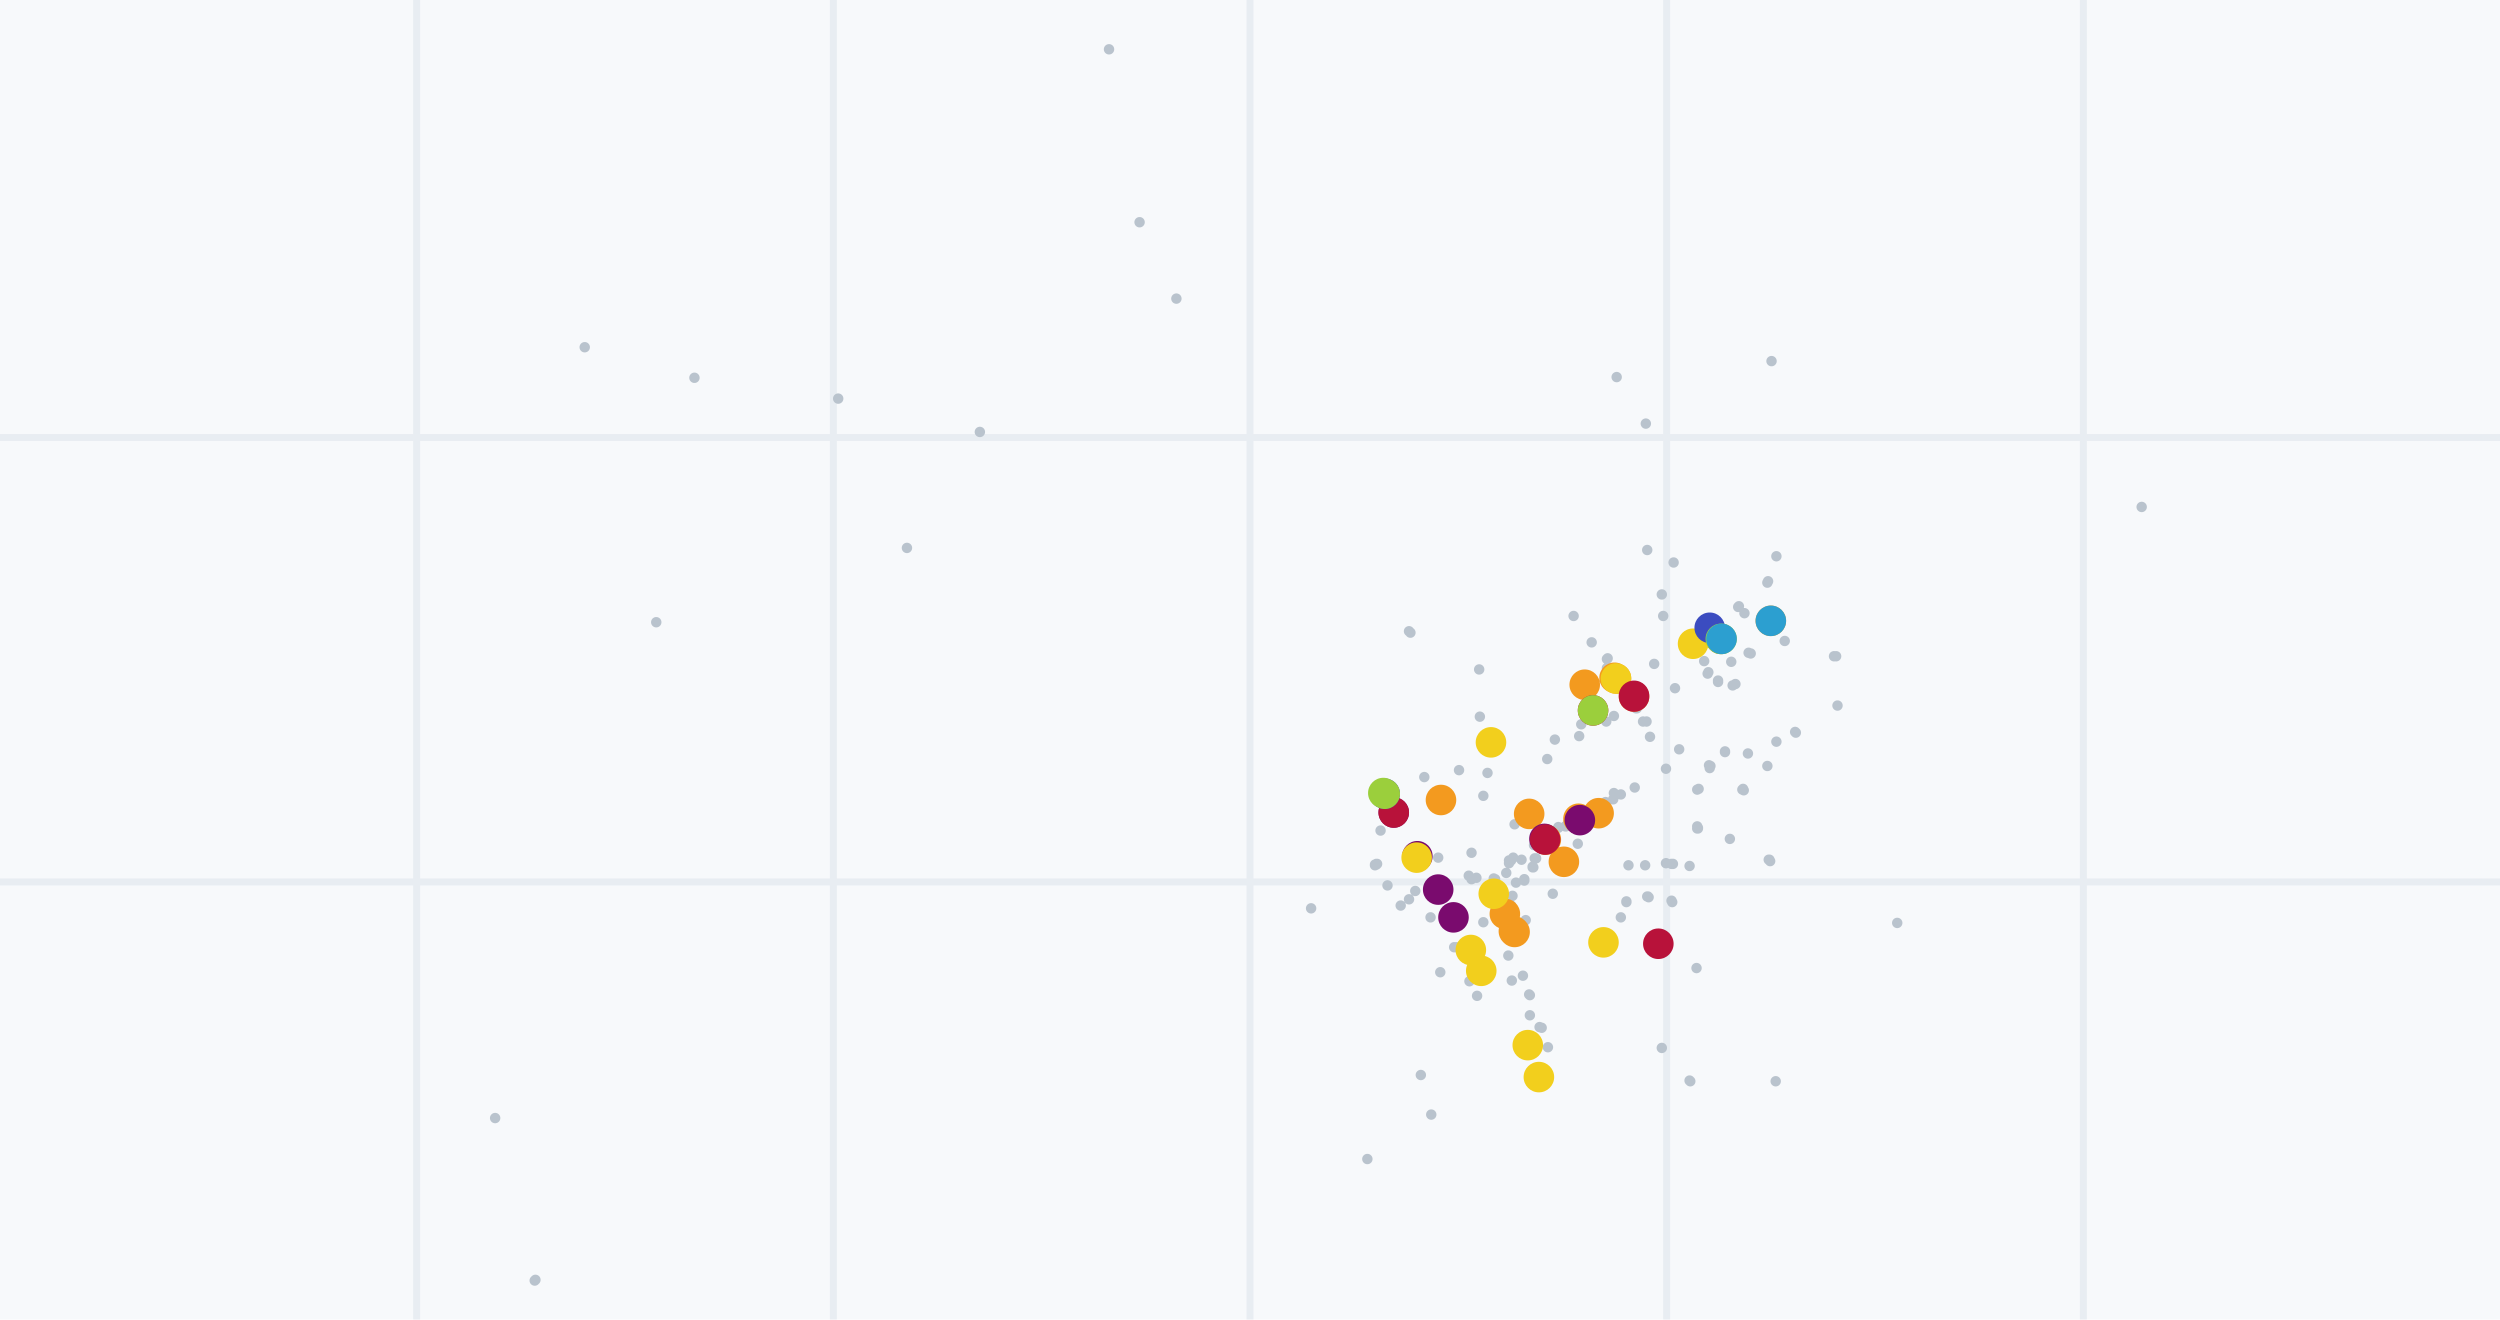
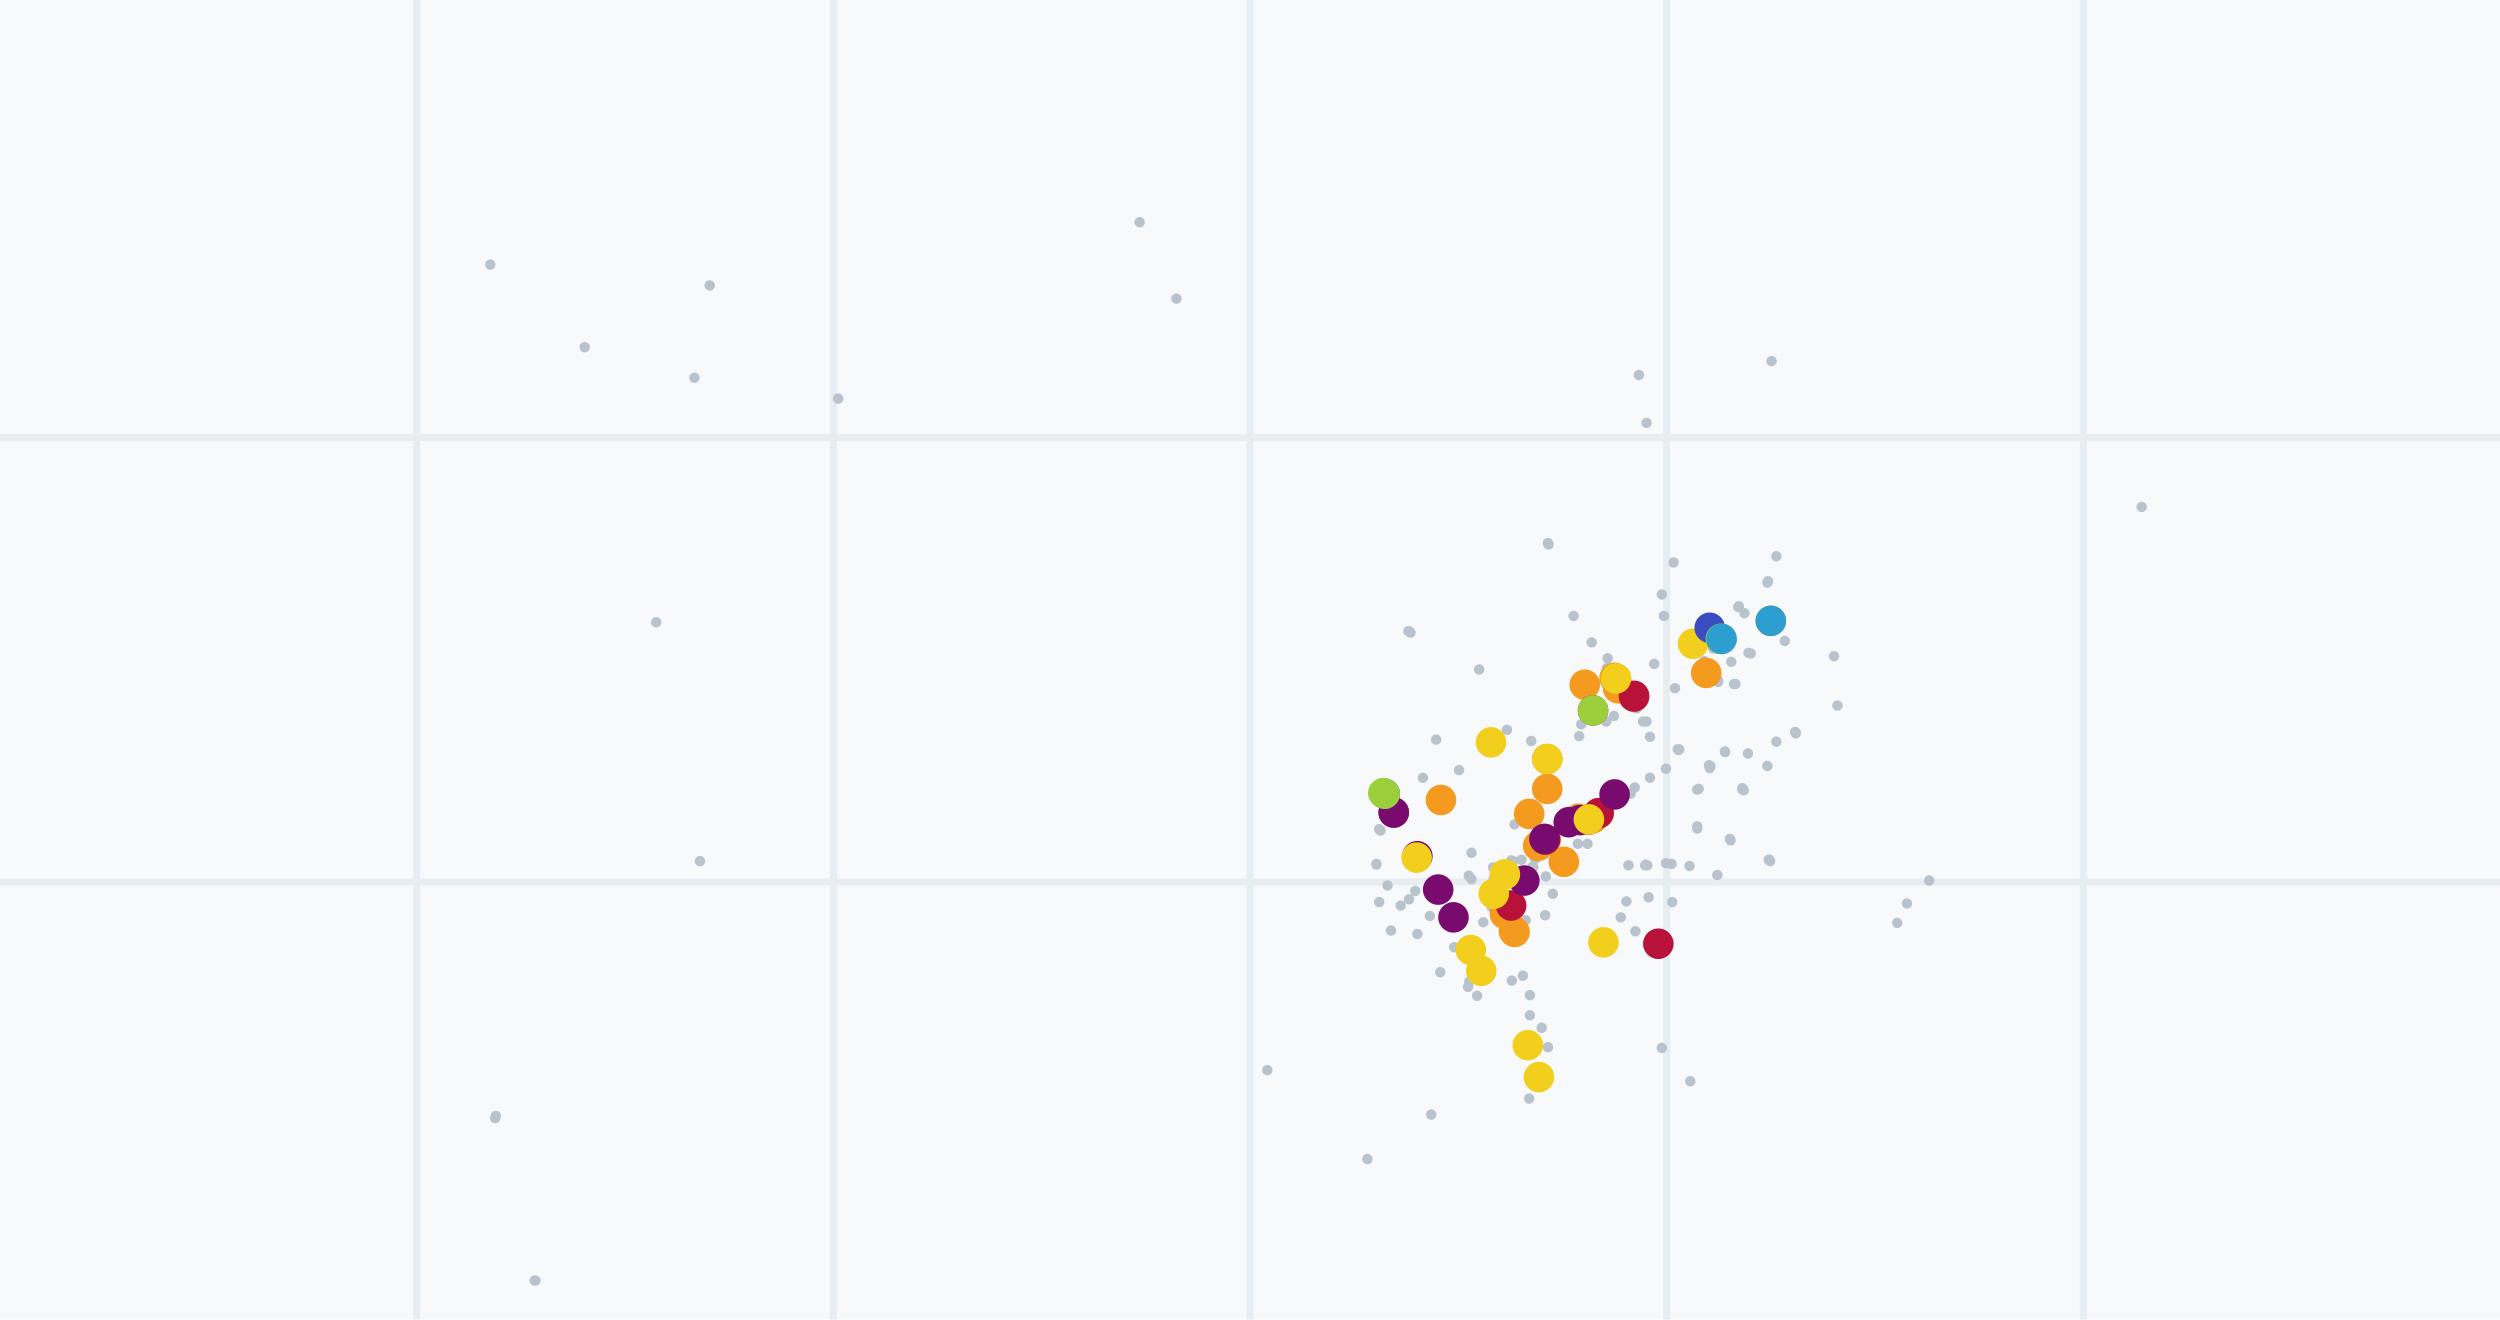
<svg xmlns="http://www.w3.org/2000/svg" viewBox="0 0 360 190" width="360" height="190" role="img" aria-label="drill plan">
  <rect width="360" height="190" fill="#f7f9fb" />
  <line x1="60" y1="0" x2="60" y2="190" stroke="#e8edf2" />
  <line x1="120" y1="0" x2="120" y2="190" stroke="#e8edf2" />
  <line x1="180" y1="0" x2="180" y2="190" stroke="#e8edf2" />
  <line x1="240" y1="0" x2="240" y2="190" stroke="#e8edf2" />
  <line x1="300" y1="0" x2="300" y2="190" stroke="#e8edf2" />
  <line x1="0" y1="63" x2="360" y2="63" stroke="#e8edf2" />
  <line x1="0" y1="127" x2="360" y2="127" stroke="#e8edf2" />
-   <path d="M238.2 95.6L238.2 95.6M241.0 81.0L241.0 81.0M241.2 99.1L241.2 99.1M263.7 -45.6L263.7 -45.6M257.9 -27.3L257.9 -27.3M225.4 119.0L225.4 119.0M217.3 124.3L217.3 124.3M225.4 119.0L225.4 119.0M239.9 110.7L239.9 110.7M246.2 92.4L246.2 92.4M217.3 123.9L217.3 123.9M217.8 129.0L217.8 129.0M237.6 106.1L237.6 106.1M225.4 119.0L225.4 119.0M225.4 119.0L225.4 119.0M216.9 134.8L216.9 134.8M221.0 123.6L221.0 123.6M230.2 117.2L230.2 117.2M230.2 117.2L230.2 117.2M225.4 119.0L225.4 119.0M235.6 102.0L235.6 102.0M220.7 124.9L220.7 124.9M220.7 124.9L220.7 124.9M164.1 32.0L164.1 32.0M169.4 43.0L169.4 43.0M120.7 57.4L120.7 57.4M196.9 166.9L196.9 166.9M84.2 50.0L84.2 50.0M150.5 -36.0L150.5 -36.0M100.0 54.4L100.0 54.4M149.9 -23.0L149.9 -23.0M183.9 -3.4L183.9 -3.4M183.9 -3.4L183.9 -3.4M159.7 7.1L159.7 7.1M141.1 62.2L141.1 62.2M94.5 89.6L94.5 89.6M204.6 154.8L204.6 154.8M255.1 52.0L255.1 52.0M130.6 78.9L130.6 78.9M216.9 125.7L216.9 125.7M217.9 123.5L217.9 123.5M218.1 118.7L218.1 118.7M218.1 118.7L218.1 118.7M219.3 140.5L219.3 140.5M211.9 122.8L211.9 122.8M211.9 126.6L211.9 126.6M220.2 117.2L220.2 117.2M227.5 118.1L227.5 118.1M230.9 135.6L230.9 135.6M230.2 117.1L230.2 117.1M230.9 135.6L230.9 135.6M232.5 114.4L232.5 114.4M220.2 143.2L220.2 143.2M232.4 114.2L232.4 114.2M235.4 113.4L235.4 113.4M212.6 126.4L212.6 126.4M224.4 119.2L224.4 119.2M241.2 99.1L241.2 99.1M219.5 126.8L219.5 126.8M217.6 130.4L217.6 130.4M217.2 137.6L217.2 137.6M230.1 116.9L230.1 116.9M188.8 130.8L188.8 130.8M250.3 87.4L250.3 87.4M246.2 92.6L246.2 92.6M227.5 118.1L227.5 118.1M237.4 129.2L237.4 129.2M227.3 117.9L227.3 117.9M224.4 119.1L224.4 119.1M234.5 124.6L234.5 124.6M221.1 123.6L221.1 123.6M236.9 124.6L236.9 124.6M217.4 130.2L217.4 130.2M220.3 146.2L220.3 146.2M219.7 132.5L219.7 132.5M217.7 141.2L217.7 141.2M221.7 147.9L221.7 147.9M233.4 132.1L233.4 132.1M220.1 150.5L220.1 150.5M223.6 128.7L223.6 128.7M234.2 129.9L234.2 129.9M227.2 121.5L227.2 121.5M234.2 129.8L234.2 129.8M237.3 129.1L237.3 129.1M227.2 121.5L227.2 121.5M237.2 129.1L237.2 129.1M237.4 129.2L237.4 129.2M246.1 90.3L246.1 90.3M225.5 119.0L225.5 119.0M245.9 97.0L245.9 97.0M240.9 124.4L240.9 124.4M225.5 119.0L225.5 119.0M230.2 117.1L230.2 117.1M230.2 117.1L230.2 117.1M245.9 97.0L245.9 97.0M227.6 118.3L227.6 118.3M245.9 97.0L245.9 97.0M232.3 115.1L232.3 115.1M246.0 96.8L246.0 96.8M249.5 98.7L249.5 98.7M232.3 115.1L232.3 115.1M214.2 111.3L214.2 111.3M232.3 115.1L232.3 115.1M203.8 128.3L203.8 128.3M228.8 118.0L228.8 118.0M221.5 121.8L221.5 121.8M203.8 128.3L203.8 128.3M221.5 121.8L221.5 121.8M203.8 128.3L203.8 128.3M221.5 121.8L221.5 121.8M221.5 121.8L221.5 121.8M228.8 118.0L228.8 118.0M222.8 109.3L222.8 109.3M215.3 126.6L215.3 126.6M206.0 132.1L206.0 132.1M237.1 103.9L237.1 103.9M222.8 109.3L222.8 109.3M215.3 126.6L215.3 126.6M223.9 106.5L223.9 106.5M213.6 132.8L213.6 132.8M207.1 123.5L207.1 123.5M210.1 110.9L210.1 110.9M211.5 126.1L211.5 126.1M227.4 106.0L227.4 106.0M201.7 130.4L201.7 130.4M227.4 106.0L227.4 106.0M198.0 124.5L198.0 124.5M229.3 102.4L229.3 102.4M199.8 127.5L199.8 127.5M217.6 123.9L217.6 123.9M231.5 94.8L231.5 94.8M198.2 124.4L198.2 124.4M209.4 136.4L209.4 136.4M232.4 103.1L232.4 103.1M231.5 94.8L231.5 94.8M207.4 140.0L207.4 140.0M231.4 94.9L231.4 94.9M198.2 124.5L198.2 124.5M198.2 124.4L198.2 124.4M198.0 124.6L198.0 124.6M241.8 107.9L241.8 107.9M236.6 103.9L236.6 103.9M198.8 119.6L198.8 119.6M236.6 103.9L236.6 103.9M236.6 103.9L236.6 103.9M213.6 114.6L213.6 114.6M237.1 103.9L237.1 103.9M213.6 114.6L213.6 114.6M221.2 121.6L221.2 121.6M235.0 100.4L235.0 100.4M244.6 113.6L244.6 113.6M235.3 100.2L235.3 100.2M244.4 113.7L244.4 113.7M246.2 110.6L246.2 110.6M246.2 110.6L246.2 110.6M246.1 110.2L246.1 110.2M246.1 110.2L246.1 110.2M246.3 110.3L246.3 110.3M229.2 92.5L229.2 92.5M246.3 110.3L246.3 110.3M248.4 108.3L248.4 108.3M226.6 88.7L226.6 88.7M248.4 108.3L248.4 108.3M254.8 123.8L254.8 123.8M254.9 124.0L254.9 124.0M254.9 124.0L254.9 124.0M248.4 108.2L248.4 108.2M249.1 120.8L249.1 120.8M239.9 110.7L239.9 110.7M209.7 136.4L209.7 136.4M252.1 94.1L252.1 94.1M232.5 114.3L232.5 114.3M209.7 136.4L209.7 136.4M252.1 94.1L252.1 94.1M202.9 129.5L202.9 129.5M251.8 94.0L251.8 94.0M237.6 106.1L237.6 106.1M249.3 95.3L249.3 95.3M249.3 95.3L249.3 95.3M254.8 123.8L254.8 123.8M244.4 119.0L244.4 119.0M244.5 119.3L244.5 119.3M244.4 119.3L244.4 119.3M257.0 92.3L257.0 92.3M251.2 88.3L251.2 88.3M249.9 98.5L249.9 98.5M249.9 98.5L249.9 98.5M249.9 98.5L249.9 98.5M264.4 94.5L264.4 94.5M251.2 88.3L251.2 88.3M264.1 94.5L264.1 94.5M205.1 111.9L205.1 111.9M254.6 83.7L254.6 83.7M254.6 83.7L254.6 83.7M254.5 83.9L254.5 83.9M254.5 83.9L254.5 83.9M254.5 83.9L254.5 83.9M255.8 80.1L255.8 80.1M246.2 110.4L246.2 110.4M221.2 123.6L221.2 123.6M255.8 80.1L255.8 80.1M225.9 118.4L225.9 118.4M255.8 80.1L255.8 80.1M225.9 118.4L225.9 118.4M233.0 99.2L233.0 99.2M251.1 113.8L251.1 113.8M251.1 113.8L251.1 113.8M223.5 119.9L223.5 119.9M250.9 113.7L250.9 113.7M233.0 99.2L233.0 99.2M251.1 113.8L251.1 113.8M251.7 108.5L251.7 108.5M229.4 117.8L229.4 117.8M229.4 117.8L229.4 117.8M251.7 108.5L251.7 108.5M251.7 108.5L251.7 108.5M231.2 115.5L231.2 115.5M231.4 96.2L231.4 96.2M231.2 115.5L231.2 115.5M254.5 110.3L254.5 110.3M233.4 114.4L233.4 114.4M254.5 110.3L254.5 110.3M250.9 113.7L250.9 113.7M251.0 113.6L251.0 113.6M233.4 114.4L233.4 114.4M255.8 106.8L255.8 106.8M233.4 114.4L233.4 114.4M255.8 106.8L255.8 106.8M255.8 106.8L255.8 106.8M219.1 123.8L219.1 123.8M239.9 124.3L239.9 124.3M219.1 123.8L219.1 123.8M255.8 106.8L255.8 106.8M255.8 106.8L255.8 106.8M219.1 123.8L219.1 123.8M239.9 124.3L239.9 124.3M258.5 105.4L258.5 105.4M231.3 103.9L231.3 103.9M219.1 123.8L219.1 123.8M231.3 103.9L231.3 103.9M258.6 105.5L258.6 105.5M227.7 104.3L227.7 104.3M243.3 124.7L243.3 124.7M264.6 101.6L264.6 101.6M230.2 117.1L230.2 117.1M264.6 101.6L264.6 101.6M230.2 117.1L230.2 117.1M218.3 127.1L218.3 127.1M247.4 98.0L247.4 98.0M218.3 127.1L218.3 127.1M247.4 98.0L247.4 98.0M219.5 126.6L219.5 126.6M245.4 95.2L245.4 95.2M245.4 95.2L245.4 95.2M245.4 95.2L245.4 95.2M211.6 141.3L211.6 141.3M240.7 129.7L240.7 129.7M243.8 92.7L243.8 92.7M198.3 124.4L198.3 124.4M243.8 92.7L243.8 92.7M244.5 119.2L244.5 119.2M243.3 155.6L243.3 155.6M240.7 124.4L240.7 124.4M244.5 119.2L244.5 119.2M243.4 155.7L243.4 155.7M235.7 102.0L235.7 102.0M235.3 100.1L235.3 100.1M250.4 87.3L250.4 87.3M247.4 98.2L247.4 98.2M220.7 124.8L220.7 124.8M254.7 123.8L254.7 123.8M222.0 148.0L222.0 148.0M222.9 150.8L222.9 150.8M220.3 143.3L220.3 143.3M202.9 90.9L202.9 90.9M244.3 139.4L244.3 139.4M239.3 150.9L239.3 150.9M203.1 91.1L203.1 91.1M232.8 54.3L232.8 54.3M240.8 129.9L240.8 129.9M255.7 155.7L255.7 155.7M308.4 73.0L308.4 73.0M237.0 61.0L237.0 61.0M213.0 96.4L213.0 96.4M213.1 103.2L213.1 103.2M273.2 132.9L273.2 132.9M237.2 79.2L237.2 79.2M239.5 88.7L239.5 88.7M239.3 85.6L239.3 85.6M204.6 154.8L204.6 154.8M245.4 95.2L245.4 95.2M245.4 95.2L245.4 95.2M246.3 110.3L246.3 110.3M246.3 110.3L246.3 110.3M222.5 120.9L222.5 120.9M222.5 120.9L222.5 120.9M222.4 120.8L222.4 120.8M215.1 126.5L215.1 126.5M225.8 118.5L225.8 118.5M225.8 118.5L225.8 118.5M220.8 124.9L220.8 124.9M220.8 124.9L220.8 124.9M220.8 124.9L220.8 124.9M228.8 118.0L228.8 118.0M228.8 118.0L228.8 118.0M220.9 121.7L220.9 121.7M231.2 115.5L231.2 115.5M222.9 120.5L222.9 120.5M225.5 119.0L225.5 119.0M225.4 119.0L225.4 119.0M231.3 115.6L231.3 115.6M232.5 114.5L232.5 114.5M71.3 161.0L71.3 161.0M71.3 161.0L71.3 161.0M77.0 184.4L77.0 184.4M77.1 184.3L77.1 184.3M212.7 143.4L212.7 143.4M237.6 106.1L237.6 106.1M229.5 117.7L229.5 117.7M206.1 160.5L206.1 160.5" stroke="#b9c3cd" stroke-width="1.5" fill="none" stroke-linecap="round" />
-   <path d="M220.2 117.2L220.2 117.2M218.0 134.1L218.0 134.1M216.7 131.6L216.7 131.6M225.2 124.1L225.2 124.1M222.6 120.9L222.6 120.9M235.3 100.3L235.3 100.3M235.3 100.3L235.3 100.3M232.7 97.7L232.7 97.7M232.7 97.7L232.7 97.7M207.5 115.2L207.5 115.2M232.5 97.6L232.5 97.6M228.2 98.6L228.2 98.6M255.0 89.4L255.0 89.4M218.1 134.2L218.1 134.2M218.1 134.2L218.1 134.2M216.7 131.6L216.7 131.6M247.8 92.0L247.8 92.0M227.3 117.9L227.3 117.9M230.2 117.1L230.2 117.1" stroke="#f39a1f" stroke-width="2.6" fill="none" stroke-linecap="round" opacity=".95" />
-   <path d="M209.3 132.1L209.3 132.1M200.7 117.0L200.7 117.0M222.4 120.8L222.4 120.8M204.1 123.3L204.1 123.3M207.1 128.1L207.1 128.1M227.5 118.1L227.5 118.1" stroke="#7a0b6e" stroke-width="2.6" fill="none" stroke-linecap="round" opacity=".95" />
-   <path d="M204.0 123.5L204.0 123.5M220.0 150.5L220.0 150.5M230.9 135.7L230.9 135.7M230.9 135.7L230.9 135.7M221.6 155.1L221.6 155.1M243.8 92.7L243.8 92.7M214.7 106.9L214.7 106.9M211.8 136.8L211.8 136.8M213.3 139.8L213.3 139.8M232.7 97.7L232.7 97.7M215.1 128.7L215.1 128.7" stroke="#f2cf1d" stroke-width="2.6" fill="none" stroke-linecap="round" opacity=".95" />
-   <path d="M222.5 120.9L222.5 120.9M200.7 117.0L200.7 117.0M235.3 100.2L235.3 100.2M235.3 100.3L235.3 100.3M229.4 102.3L229.4 102.3M238.8 135.9L238.8 135.9" stroke="#b8123a" stroke-width="2.6" fill="none" stroke-linecap="round" opacity=".95" />
+   <path d="M238.2 95.6L238.2 95.6M241.0 81.0L241.0 81.0M241.2 99.1L241.2 99.1M263.7 -45.6L263.7 -45.6M257.9 -27.3L257.9 -27.3M225.4 119.0L225.4 119.0M217.3 124.3L217.3 124.3M225.4 119.0L225.4 119.0M239.9 110.7L239.9 110.7M246.2 92.4L246.2 92.4M220.5 106.7L220.5 106.7M217.8 129.0L217.8 129.0M246.7 93.4L246.7 93.4M221.0 123.6L221.0 123.6M225.4 119.0L225.4 119.0M221.0 123.6L221.0 123.6M216.9 134.8L216.9 134.8M218.4 127.3L218.4 127.3M219.5 126.9L219.5 126.9M230.2 117.2L230.2 117.2M235.6 102.0L235.6 102.0M235.6 102.0L235.6 102.0M220.7 124.9L220.7 124.9M220.7 124.9L220.7 124.9M164.1 32.0L164.1 32.0M169.4 43.0L169.4 43.0M120.7 57.4L120.7 57.4M196.9 166.9L196.9 166.9M84.2 50.0L84.2 50.0M150.5 -36.0L150.5 -36.0M100.0 54.4L100.0 54.4M149.9 -23.0L149.9 -23.0M149.9 -23.0L149.9 -23.0M183.9 -3.4L183.9 -3.4M100.8 124.0L100.8 124.0M102.2 41.1L102.2 41.1M94.5 89.6L94.5 89.6M70.6 38.1L70.6 38.1M255.1 52.0L255.1 52.0M236.0 54.0L236.0 54.0M182.5 154.1L182.5 154.1M216.9 125.7L216.9 125.7M216.4 127.4L216.4 127.4M218.1 118.7L218.1 118.7M219.3 140.5L219.3 140.5M211.9 122.8L211.9 122.8M211.9 126.6L211.9 126.6M220.2 117.2L220.2 117.2M217.9 124.0L217.9 124.0M230.9 135.6L230.9 135.6M227.5 118.1L227.5 118.1M230.9 135.6L230.9 135.6M232.5 114.4L232.5 114.4M232.4 114.2L232.4 114.2M235.4 113.4L235.4 113.4M237.6 112.0L237.6 112.0M224.4 119.2L224.4 119.2M221.1 123.6L221.1 123.6M215.0 124.9L215.0 124.9M204.1 134.5L204.1 134.5M230.1 116.9L230.1 116.9M246.2 92.6L246.2 92.6M250.3 87.4L250.3 87.4M246.2 92.6L246.2 92.6M241.6 107.9L241.6 107.9M237.4 129.2L237.4 129.2M241.7 108.0L241.7 108.0M224.4 119.1L224.4 119.1M234.5 124.6L234.5 124.6M221.1 123.6L221.1 123.6M236.9 124.6L236.9 124.6M217.4 130.2L217.4 130.2M220.3 146.2L220.3 146.2M219.7 132.5L219.7 132.5M217.7 141.2L217.7 141.2M222.6 126.2L222.6 126.2M233.4 132.1L233.4 132.1M222.5 131.8L222.5 131.8M223.6 128.7L223.6 128.7M220.2 158.2L220.2 158.2M277.8 126.8L277.8 126.8M234.2 129.8L234.2 129.8M249.7 98.5L249.7 98.5M227.2 121.5L227.2 121.5M249.7 98.5L249.7 98.5M228.6 121.5L228.6 121.5M237.4 129.2L237.4 129.2M228.6 121.5L228.6 121.5M225.5 119.0L225.5 119.0M245.9 97.0L245.9 97.0M245.9 97.0L245.9 97.0M225.5 119.0L225.5 119.0M230.2 117.1L230.2 117.1M220.0 150.5L220.0 150.5M227.6 118.3L227.6 118.3M234.6 114.3L234.6 114.3M234.8 114.3L234.8 114.3M232.3 115.1L232.3 115.1M234.8 114.3L234.8 114.3M232.3 115.1L232.3 115.1M204.1 123.3L204.1 123.3M232.3 115.1L232.3 115.1M203.8 128.3L203.8 128.3M203.8 128.3L203.8 128.3M217.0 105.1L217.0 105.1M203.8 128.3L203.8 128.3M221.5 121.8L221.5 121.8M221.5 121.8L221.5 121.8M215.3 126.6L215.3 126.6M237.1 103.9L237.1 103.9M215.3 126.6L215.3 126.6M237.1 103.9L237.1 103.9M215.3 126.6L215.3 126.6M215.3 126.6L215.3 126.6M213.6 132.8L213.6 132.8M235.3 100.2L235.3 100.2M210.1 110.9L210.1 110.9M211.5 126.1L211.5 126.1M211.4 142.1L211.4 142.1M201.7 130.4L201.7 130.4M227.4 106.0L227.4 106.0M216.9 125.8L216.9 125.8M229.3 102.4L229.3 102.4M199.8 127.5L199.8 127.5M217.6 123.9L217.6 123.9M231.5 94.8L231.5 94.8M198.2 124.4L198.2 124.4M209.4 136.4L209.4 136.4M232.4 103.1L232.4 103.1M231.5 94.8L231.5 94.8M207.4 140.0L207.4 140.0M198.2 124.5L198.2 124.5M198.2 124.5L198.2 124.5M241.8 107.9L241.8 107.9M198.6 129.9L198.6 129.9M241.8 107.9L241.8 107.9M200.3 134.0L200.3 134.0M198.8 119.6L198.8 119.6M198.8 119.6L198.8 119.6M198.6 119.4L198.6 119.4M236.6 103.9L236.6 103.9M207.3 115.2L207.3 115.2M237.1 103.9L237.1 103.9M235.2 100.2L235.2 100.2M244.6 113.6L244.6 113.6M235.0 100.4L235.0 100.4M221.2 121.6L221.2 121.6M235.3 100.2L235.3 100.2M244.4 113.7L244.4 113.7M246.2 110.6L246.2 110.6M246.2 110.6L246.2 110.6M246.1 110.2L246.1 110.2M246.1 110.2L246.1 110.2M246.3 110.3L246.3 110.3M229.2 92.5L229.2 92.5M246.3 110.3L246.3 110.3M249.2 121.0L249.2 121.0M226.6 88.7L226.6 88.7M254.8 123.8L254.8 123.8M254.8 123.8L254.8 123.8M254.9 124.0L254.9 124.0M248.4 108.3L248.4 108.3M248.4 108.2L248.4 108.2M226.6 88.7L226.6 88.7M239.9 110.7L239.9 110.7M249.1 120.8L249.1 120.8M232.5 114.3L232.5 114.3M252.1 94.1L252.1 94.1M252.1 94.1L252.1 94.1M237.6 106.1L237.6 106.1M252.1 94.1L252.1 94.1M237.6 106.1L237.6 106.1M251.8 94.0L251.8 94.0M202.9 129.5L202.9 129.5M249.3 95.3L249.3 95.3M249.3 95.3L249.3 95.3M254.8 123.8L254.8 123.8M244.4 119.0L244.4 119.0M257.0 92.3L257.0 92.3M244.4 119.3L244.4 119.3M257.0 92.3L257.0 92.3M251.2 88.3L251.2 88.3M249.9 98.5L249.9 98.5M251.2 88.3L251.2 88.3M249.9 98.5L249.9 98.5M251.2 88.3L251.2 88.3M251.2 88.3L251.2 88.3M264.1 94.5L264.1 94.5M206.8 106.5L206.8 106.5M254.6 83.7L254.6 83.7M204.9 112.0L204.9 112.0M254.5 83.9L254.5 83.9M254.5 83.9L254.5 83.9M199.2 114.1L199.2 114.1M254.5 83.9L254.5 83.9M203.8 123.7L203.8 123.7M255.8 80.1L255.8 80.1M221.2 123.6L221.2 123.6M255.8 80.1L255.8 80.1M225.9 118.4L225.9 118.4M250.9 113.5L250.9 113.5M233.0 99.2L233.0 99.2M223.5 119.9L223.5 119.9M251.1 113.8L251.1 113.8M223.5 119.9L223.5 119.9M222.4 120.9L222.4 120.9M233.0 99.2L233.0 99.2M227.2 118.0L227.2 118.0M251.7 108.5L251.7 108.5M251.7 108.5L251.7 108.5M251.7 108.5L251.7 108.5M251.7 108.5L251.7 108.5M231.2 115.5L231.2 115.5M231.4 96.2L231.4 96.2M254.5 110.3L254.5 110.3M254.5 110.3L254.5 110.3M233.4 114.4L233.4 114.4M254.5 110.3L254.5 110.3M250.9 113.7L250.9 113.7M251.0 113.6L251.0 113.6M233.4 114.4L233.4 114.4M237.2 124.6L237.2 124.6M233.4 114.4L233.4 114.4M255.8 106.8L255.8 106.8M239.9 124.3L239.9 124.3M219.1 123.8L219.1 123.8M235.7 101.8L235.7 101.8M219.1 123.8L219.1 123.8M235.7 101.8L235.7 101.8M239.9 124.3L239.9 124.3M255.8 106.8L255.8 106.8M231.3 103.9L231.3 103.9M219.1 123.8L219.1 123.8M258.5 105.4L258.5 105.4M258.6 105.6L258.6 105.6M219.1 123.8L219.1 123.8M243.3 124.7L243.3 124.7M258.6 105.5L258.6 105.5M227.7 104.3L227.7 104.3M243.3 124.7L243.3 124.7M264.6 101.6L264.6 101.6M235.5 134.1L235.5 134.1M264.6 101.6L264.6 101.6M230.2 117.1L230.2 117.1M218.3 127.1L218.3 127.1M247.4 98.0L247.4 98.0M214.8 130.6L214.8 130.6M247.4 98.0L247.4 98.0M216.9 134.7L216.9 134.7M245.4 95.2L245.4 95.2M245.4 95.2L245.4 95.2M217.6 130.3L217.6 130.3M211.6 141.3L211.6 141.3M205.9 131.9L205.9 131.9M243.8 92.7L243.8 92.7M243.8 92.7L243.8 92.7M222.9 78.2L222.9 78.2M243.8 92.7L243.8 92.7M240.7 124.4L240.7 124.4M223.0 78.4L223.0 78.4M240.7 124.4L240.7 124.4M237.0 124.5L237.0 124.5M243.4 155.7L243.4 155.7M235.7 102.0L235.7 102.0M235.3 100.1L235.3 100.1M250.4 87.3L250.4 87.3M247.4 98.2L247.4 98.2M220.7 124.8L220.7 124.8M254.7 123.8L254.7 123.8M222.0 148.0L222.0 148.0M222.9 150.8L222.9 150.8M220.3 143.3L220.3 143.3M202.9 90.9L202.9 90.9M202.8 90.9L202.8 90.9M239.3 150.9L239.3 150.9M203.1 91.1L203.1 91.1M274.6 130.1L274.6 130.1M240.8 129.9L240.8 129.9M237.1 60.9L237.1 60.9M308.4 73.0L308.4 73.0M237.1 60.9L237.1 60.9M308.4 73.0L308.4 73.0M213.0 96.4L213.0 96.4M247.3 126.0L247.3 126.0M273.2 132.9L273.2 132.9M239.6 88.7L239.6 88.7M239.3 85.6L239.3 85.6M239.3 85.6L239.3 85.6M220.7 124.8L220.7 124.8M245.4 95.2L245.4 95.2M245.4 95.2L245.4 95.2M246.3 110.3L246.3 110.3M246.3 110.3L246.3 110.3M222.5 120.9L222.5 120.9M222.5 120.9L222.5 120.9M222.4 120.8L222.4 120.8M215.1 126.5L215.1 126.5M225.8 118.5L225.8 118.5M225.8 118.5L225.8 118.5M220.8 124.9L220.8 124.9M225.8 118.5L225.8 118.5M220.8 124.9L220.8 124.9M220.9 121.7L220.9 121.7M220.9 121.7L220.9 121.7M220.9 121.7L220.9 121.7M222.9 120.5L222.9 120.5M222.9 120.5L222.9 120.5M231.2 115.5L231.2 115.5M231.2 115.5L231.2 115.5M225.4 119.0L225.4 119.0M225.4 119.0L225.4 119.0M232.5 114.5L232.5 114.5M71.3 161.0L71.3 161.0M77.1 184.4L77.1 184.4M77.0 184.4L77.0 184.4M71.4 160.7L71.4 160.7M212.7 143.4L212.7 143.4M237.6 106.1L237.6 106.1M229.5 117.7L229.5 117.7M206.1 160.5L206.1 160.5" stroke="#b9c3cd" stroke-width="1.5" fill="none" stroke-linecap="round" />
+   <path d="M222.8 113.6L222.8 113.6M220.2 117.2L220.2 117.2M227.3 117.9L227.3 117.9M218.0 134.1L218.0 134.1M216.7 131.6L216.7 131.6M225.2 124.1L225.2 124.1M222.6 120.9L222.6 120.9M245.7 96.9L245.7 96.9M228.8 118.0L228.8 118.0M221.5 121.8L221.5 121.8M228.8 118.0L228.8 118.0M222.8 109.3L222.8 109.3M235.3 100.3L235.3 100.3M235.3 100.3L235.3 100.3M232.7 97.7L232.7 97.7M232.7 97.7L232.7 97.7M207.5 115.2L207.5 115.2M232.5 97.6L232.5 97.6M228.2 98.6L228.2 98.6M255.0 89.4L255.0 89.4M233.0 99.1L233.0 99.1M229.4 117.8L229.4 117.8M229.4 117.8L229.4 117.8M218.1 134.2L218.1 134.2M218.1 134.2L218.1 134.2M216.7 131.6L216.7 131.6M247.8 92.0L247.8 92.0M227.3 117.9L227.3 117.9M230.2 117.1L230.2 117.1" stroke="#f39a1f" stroke-width="2.6" fill="none" stroke-linecap="round" opacity=".95" />
+   <path d="M230.2 117.1L230.2 117.1M217.6 130.4L217.6 130.4M222.5 120.9L222.5 120.9M200.7 117.0L200.7 117.0M228.8 118.0L228.8 118.0M235.3 100.2L235.3 100.2M235.3 100.3L235.3 100.3M229.4 102.3L229.4 102.3M238.8 135.9L238.8 135.9" stroke="#b8123a" stroke-width="2.6" fill="none" stroke-linecap="round" opacity=".95" />
+   <path d="M232.5 114.4L232.5 114.4M209.3 132.1L209.3 132.1M219.5 126.8L219.5 126.8M200.7 117.0L200.7 117.0M222.4 120.8L222.4 120.8M204.1 123.3L204.1 123.3M207.1 128.1L207.1 128.1M225.9 118.4L225.9 118.4M227.5 118.1L227.5 118.1" stroke="#7a0b6e" stroke-width="2.6" fill="none" stroke-linecap="round" opacity=".95" />
+   <path d="M204.0 123.5L204.0 123.5M220.0 150.5L220.0 150.5M230.9 135.7L230.9 135.7M230.9 135.7L230.9 135.7M221.6 155.1L221.6 155.1M243.8 92.7L243.8 92.7M214.7 106.9L214.7 106.9M228.8 118.0L228.8 118.0M228.8 118.0L228.8 118.0M222.8 109.3L222.8 109.3M211.8 136.8L211.8 136.8M213.3 139.8L213.3 139.8M216.7 125.9L216.7 125.9M232.7 97.7L232.7 97.7M215.1 128.7L215.1 128.7" stroke="#f2cf1d" stroke-width="2.6" fill="none" stroke-linecap="round" opacity=".95" />
  <path d="M246.2 90.4L246.2 90.4M199.4 114.3L199.4 114.3" stroke="#3b4cc0" stroke-width="2.6" fill="none" stroke-linecap="round" opacity=".95" />
  <path d="M199.4 114.3L199.4 114.3M199.2 114.2L199.2 114.2M229.4 102.3L229.4 102.3M247.9 92.0L247.9 92.0M247.9 92.0L247.9 92.0M247.8 92.0L247.8 92.0" stroke="#9bcf3c" stroke-width="2.6" fill="none" stroke-linecap="round" opacity=".95" />
  <path d="M247.9 92.0L247.9 92.0M255.0 89.4L255.0 89.4" stroke="#2c9fd0" stroke-width="2.6" fill="none" stroke-linecap="round" opacity=".95" />
-   <path d="M218.0 117.2a2.2 2.2 0 1 0 4.4 0a2.2 2.2 0 1 0-4.4 0M215.8 134.1a2.2 2.2 0 1 0 4.4 0a2.2 2.2 0 1 0-4.4 0M214.5 131.6a2.2 2.2 0 1 0 4.4 0a2.2 2.2 0 1 0-4.4 0M223.0 124.1a2.2 2.2 0 1 0 4.4 0a2.2 2.2 0 1 0-4.4 0M220.4 120.9a2.2 2.2 0 1 0 4.4 0a2.2 2.2 0 1 0-4.4 0M233.1 100.3a2.2 2.2 0 1 0 4.4 0a2.2 2.2 0 1 0-4.4 0M233.1 100.3a2.2 2.2 0 1 0 4.4 0a2.2 2.2 0 1 0-4.4 0M230.5 97.7a2.2 2.2 0 1 0 4.4 0a2.2 2.2 0 1 0-4.4 0M230.5 97.7a2.2 2.2 0 1 0 4.4 0a2.2 2.2 0 1 0-4.4 0M205.3 115.2a2.2 2.2 0 1 0 4.4 0a2.2 2.2 0 1 0-4.4 0M230.3 97.6a2.2 2.2 0 1 0 4.4 0a2.2 2.2 0 1 0-4.4 0M226.0 98.6a2.2 2.2 0 1 0 4.4 0a2.2 2.2 0 1 0-4.4 0M252.8 89.4a2.2 2.2 0 1 0 4.4 0a2.2 2.2 0 1 0-4.4 0M215.9 134.2a2.2 2.2 0 1 0 4.4 0a2.2 2.2 0 1 0-4.4 0M215.9 134.2a2.2 2.2 0 1 0 4.4 0a2.2 2.2 0 1 0-4.4 0M214.5 131.6a2.2 2.2 0 1 0 4.4 0a2.2 2.2 0 1 0-4.4 0M245.6 92.0a2.2 2.2 0 1 0 4.4 0a2.2 2.2 0 1 0-4.4 0M225.1 117.9a2.2 2.2 0 1 0 4.4 0a2.2 2.2 0 1 0-4.4 0M228.0 117.1a2.2 2.2 0 1 0 4.4 0a2.2 2.2 0 1 0-4.4 0" fill="#f39a1f" />
-   <path d="M207.1 132.1a2.2 2.2 0 1 0 4.4 0a2.2 2.2 0 1 0-4.4 0M198.5 117.0a2.2 2.2 0 1 0 4.4 0a2.2 2.2 0 1 0-4.4 0M220.2 120.8a2.2 2.2 0 1 0 4.4 0a2.2 2.2 0 1 0-4.4 0M201.9 123.3a2.2 2.2 0 1 0 4.4 0a2.2 2.2 0 1 0-4.4 0M204.9 128.1a2.2 2.2 0 1 0 4.4 0a2.2 2.2 0 1 0-4.4 0M225.3 118.1a2.2 2.2 0 1 0 4.4 0a2.2 2.2 0 1 0-4.4 0" fill="#7a0b6e" />
-   <path d="M201.8 123.5a2.2 2.2 0 1 0 4.4 0a2.2 2.2 0 1 0-4.4 0M217.8 150.5a2.2 2.2 0 1 0 4.4 0a2.2 2.2 0 1 0-4.4 0M228.7 135.7a2.2 2.2 0 1 0 4.4 0a2.2 2.2 0 1 0-4.4 0M228.7 135.7a2.2 2.2 0 1 0 4.4 0a2.2 2.2 0 1 0-4.4 0M219.4 155.1a2.2 2.2 0 1 0 4.4 0a2.2 2.2 0 1 0-4.4 0M241.6 92.7a2.2 2.2 0 1 0 4.4 0a2.2 2.2 0 1 0-4.4 0M212.5 106.9a2.2 2.2 0 1 0 4.4 0a2.2 2.2 0 1 0-4.4 0M209.6 136.8a2.2 2.2 0 1 0 4.4 0a2.2 2.2 0 1 0-4.4 0M211.1 139.8a2.2 2.2 0 1 0 4.4 0a2.2 2.2 0 1 0-4.4 0M230.5 97.7a2.2 2.2 0 1 0 4.4 0a2.2 2.2 0 1 0-4.4 0M212.9 128.7a2.2 2.2 0 1 0 4.4 0a2.2 2.2 0 1 0-4.4 0" fill="#f2cf1d" />
-   <path d="M220.3 120.9a2.2 2.2 0 1 0 4.4 0a2.2 2.2 0 1 0-4.4 0M198.5 117.0a2.2 2.2 0 1 0 4.4 0a2.2 2.2 0 1 0-4.4 0M233.1 100.2a2.2 2.2 0 1 0 4.4 0a2.2 2.2 0 1 0-4.4 0M233.1 100.3a2.2 2.2 0 1 0 4.4 0a2.2 2.2 0 1 0-4.4 0M227.2 102.3a2.2 2.2 0 1 0 4.4 0a2.2 2.2 0 1 0-4.4 0M236.6 135.9a2.2 2.2 0 1 0 4.4 0a2.2 2.2 0 1 0-4.4 0" fill="#b8123a" />
+   <path d="M220.6 113.6a2.2 2.2 0 1 0 4.4 0a2.2 2.2 0 1 0-4.4 0M218.0 117.2a2.2 2.2 0 1 0 4.4 0a2.2 2.2 0 1 0-4.4 0M225.1 117.9a2.2 2.2 0 1 0 4.4 0a2.2 2.2 0 1 0-4.4 0M215.8 134.1a2.2 2.2 0 1 0 4.4 0a2.2 2.2 0 1 0-4.4 0M214.5 131.6a2.2 2.2 0 1 0 4.4 0a2.2 2.2 0 1 0-4.4 0M223.0 124.1a2.2 2.2 0 1 0 4.4 0a2.2 2.2 0 1 0-4.4 0M220.4 120.9a2.2 2.2 0 1 0 4.4 0a2.2 2.2 0 1 0-4.4 0M243.5 96.9a2.2 2.2 0 1 0 4.4 0a2.2 2.2 0 1 0-4.4 0M226.6 118.0a2.2 2.2 0 1 0 4.4 0a2.2 2.2 0 1 0-4.4 0M219.3 121.8a2.2 2.2 0 1 0 4.4 0a2.2 2.2 0 1 0-4.4 0M226.6 118.0a2.2 2.2 0 1 0 4.4 0a2.2 2.2 0 1 0-4.4 0M220.6 109.3a2.2 2.2 0 1 0 4.4 0a2.2 2.2 0 1 0-4.4 0M233.1 100.3a2.2 2.2 0 1 0 4.4 0a2.2 2.2 0 1 0-4.4 0M233.1 100.3a2.2 2.2 0 1 0 4.4 0a2.2 2.2 0 1 0-4.4 0M230.5 97.7a2.2 2.2 0 1 0 4.4 0a2.2 2.2 0 1 0-4.4 0M230.5 97.7a2.2 2.2 0 1 0 4.4 0a2.2 2.2 0 1 0-4.4 0M205.3 115.2a2.2 2.2 0 1 0 4.4 0a2.2 2.2 0 1 0-4.4 0M230.3 97.6a2.2 2.2 0 1 0 4.4 0a2.2 2.2 0 1 0-4.4 0M226.0 98.6a2.2 2.2 0 1 0 4.4 0a2.2 2.2 0 1 0-4.4 0M252.8 89.4a2.2 2.2 0 1 0 4.4 0a2.2 2.2 0 1 0-4.4 0M230.8 99.1a2.2 2.2 0 1 0 4.4 0a2.2 2.2 0 1 0-4.4 0M227.2 117.8a2.2 2.2 0 1 0 4.4 0a2.2 2.2 0 1 0-4.4 0M227.2 117.8a2.2 2.2 0 1 0 4.4 0a2.2 2.2 0 1 0-4.4 0M215.9 134.2a2.2 2.2 0 1 0 4.4 0a2.2 2.2 0 1 0-4.4 0M215.9 134.2a2.2 2.2 0 1 0 4.4 0a2.2 2.2 0 1 0-4.4 0M214.5 131.6a2.2 2.2 0 1 0 4.4 0a2.2 2.2 0 1 0-4.4 0M245.6 92.0a2.2 2.2 0 1 0 4.4 0a2.2 2.2 0 1 0-4.4 0M225.1 117.9a2.2 2.2 0 1 0 4.4 0a2.2 2.2 0 1 0-4.4 0M228.0 117.1a2.2 2.2 0 1 0 4.4 0a2.2 2.2 0 1 0-4.4 0" fill="#f39a1f" />
+   <path d="M228.0 117.1a2.2 2.2 0 1 0 4.4 0a2.2 2.2 0 1 0-4.4 0M215.4 130.4a2.2 2.2 0 1 0 4.4 0a2.2 2.2 0 1 0-4.4 0M220.3 120.9a2.2 2.2 0 1 0 4.4 0a2.2 2.2 0 1 0-4.4 0M198.5 117.0a2.2 2.2 0 1 0 4.4 0a2.2 2.2 0 1 0-4.4 0M226.6 118.0a2.2 2.2 0 1 0 4.4 0a2.2 2.2 0 1 0-4.4 0M233.1 100.2a2.2 2.2 0 1 0 4.4 0a2.2 2.2 0 1 0-4.4 0M233.1 100.3a2.2 2.2 0 1 0 4.4 0a2.2 2.2 0 1 0-4.4 0M227.2 102.3a2.2 2.2 0 1 0 4.4 0a2.2 2.2 0 1 0-4.4 0M236.6 135.9a2.2 2.2 0 1 0 4.4 0a2.2 2.2 0 1 0-4.4 0" fill="#b8123a" />
+   <path d="M230.3 114.4a2.2 2.2 0 1 0 4.4 0a2.2 2.2 0 1 0-4.4 0M207.1 132.1a2.2 2.2 0 1 0 4.4 0a2.2 2.2 0 1 0-4.4 0M217.3 126.8a2.2 2.2 0 1 0 4.4 0a2.2 2.2 0 1 0-4.4 0M198.5 117.0a2.2 2.2 0 1 0 4.4 0a2.2 2.2 0 1 0-4.4 0M220.2 120.8a2.2 2.2 0 1 0 4.4 0a2.2 2.2 0 1 0-4.4 0M201.9 123.3a2.2 2.2 0 1 0 4.4 0a2.2 2.2 0 1 0-4.4 0M204.9 128.1a2.2 2.2 0 1 0 4.4 0a2.2 2.2 0 1 0-4.4 0M223.7 118.4a2.2 2.2 0 1 0 4.4 0a2.2 2.2 0 1 0-4.4 0M225.3 118.1a2.2 2.2 0 1 0 4.4 0a2.2 2.2 0 1 0-4.4 0" fill="#7a0b6e" />
+   <path d="M201.8 123.5a2.2 2.2 0 1 0 4.4 0a2.2 2.2 0 1 0-4.4 0M217.8 150.5a2.2 2.2 0 1 0 4.4 0a2.2 2.2 0 1 0-4.4 0M228.7 135.7a2.2 2.2 0 1 0 4.4 0a2.2 2.2 0 1 0-4.4 0M228.7 135.7a2.2 2.2 0 1 0 4.4 0a2.2 2.2 0 1 0-4.4 0M219.4 155.1a2.2 2.2 0 1 0 4.4 0a2.2 2.2 0 1 0-4.4 0M241.6 92.7a2.2 2.2 0 1 0 4.4 0a2.2 2.2 0 1 0-4.4 0M212.5 106.9a2.2 2.2 0 1 0 4.4 0a2.2 2.2 0 1 0-4.4 0M226.6 118.0a2.2 2.2 0 1 0 4.4 0a2.2 2.2 0 1 0-4.4 0M226.6 118.0a2.2 2.2 0 1 0 4.4 0a2.2 2.2 0 1 0-4.4 0M220.6 109.3a2.2 2.2 0 1 0 4.4 0a2.2 2.2 0 1 0-4.4 0M209.6 136.8a2.2 2.2 0 1 0 4.4 0a2.2 2.2 0 1 0-4.4 0M211.1 139.8a2.2 2.2 0 1 0 4.4 0a2.2 2.2 0 1 0-4.4 0M214.5 125.9a2.2 2.2 0 1 0 4.4 0a2.2 2.2 0 1 0-4.4 0M230.5 97.7a2.2 2.2 0 1 0 4.4 0a2.2 2.2 0 1 0-4.4 0M212.9 128.7a2.2 2.2 0 1 0 4.4 0a2.2 2.2 0 1 0-4.4 0" fill="#f2cf1d" />
  <path d="M244.0 90.4a2.2 2.2 0 1 0 4.4 0a2.2 2.2 0 1 0-4.4 0M197.2 114.3a2.2 2.2 0 1 0 4.4 0a2.2 2.2 0 1 0-4.4 0" fill="#3b4cc0" />
  <path d="M197.2 114.3a2.2 2.2 0 1 0 4.4 0a2.2 2.2 0 1 0-4.4 0M197.0 114.2a2.2 2.2 0 1 0 4.4 0a2.2 2.2 0 1 0-4.4 0M227.2 102.3a2.2 2.2 0 1 0 4.4 0a2.2 2.2 0 1 0-4.4 0M245.7 92.0a2.2 2.2 0 1 0 4.4 0a2.2 2.2 0 1 0-4.4 0M245.7 92.0a2.2 2.2 0 1 0 4.4 0a2.2 2.2 0 1 0-4.4 0M245.6 92.0a2.2 2.2 0 1 0 4.4 0a2.2 2.2 0 1 0-4.4 0" fill="#9bcf3c" />
  <path d="M245.7 92.0a2.2 2.2 0 1 0 4.4 0a2.2 2.2 0 1 0-4.4 0M252.8 89.4a2.2 2.2 0 1 0 4.4 0a2.2 2.2 0 1 0-4.4 0" fill="#2c9fd0" />
</svg>
